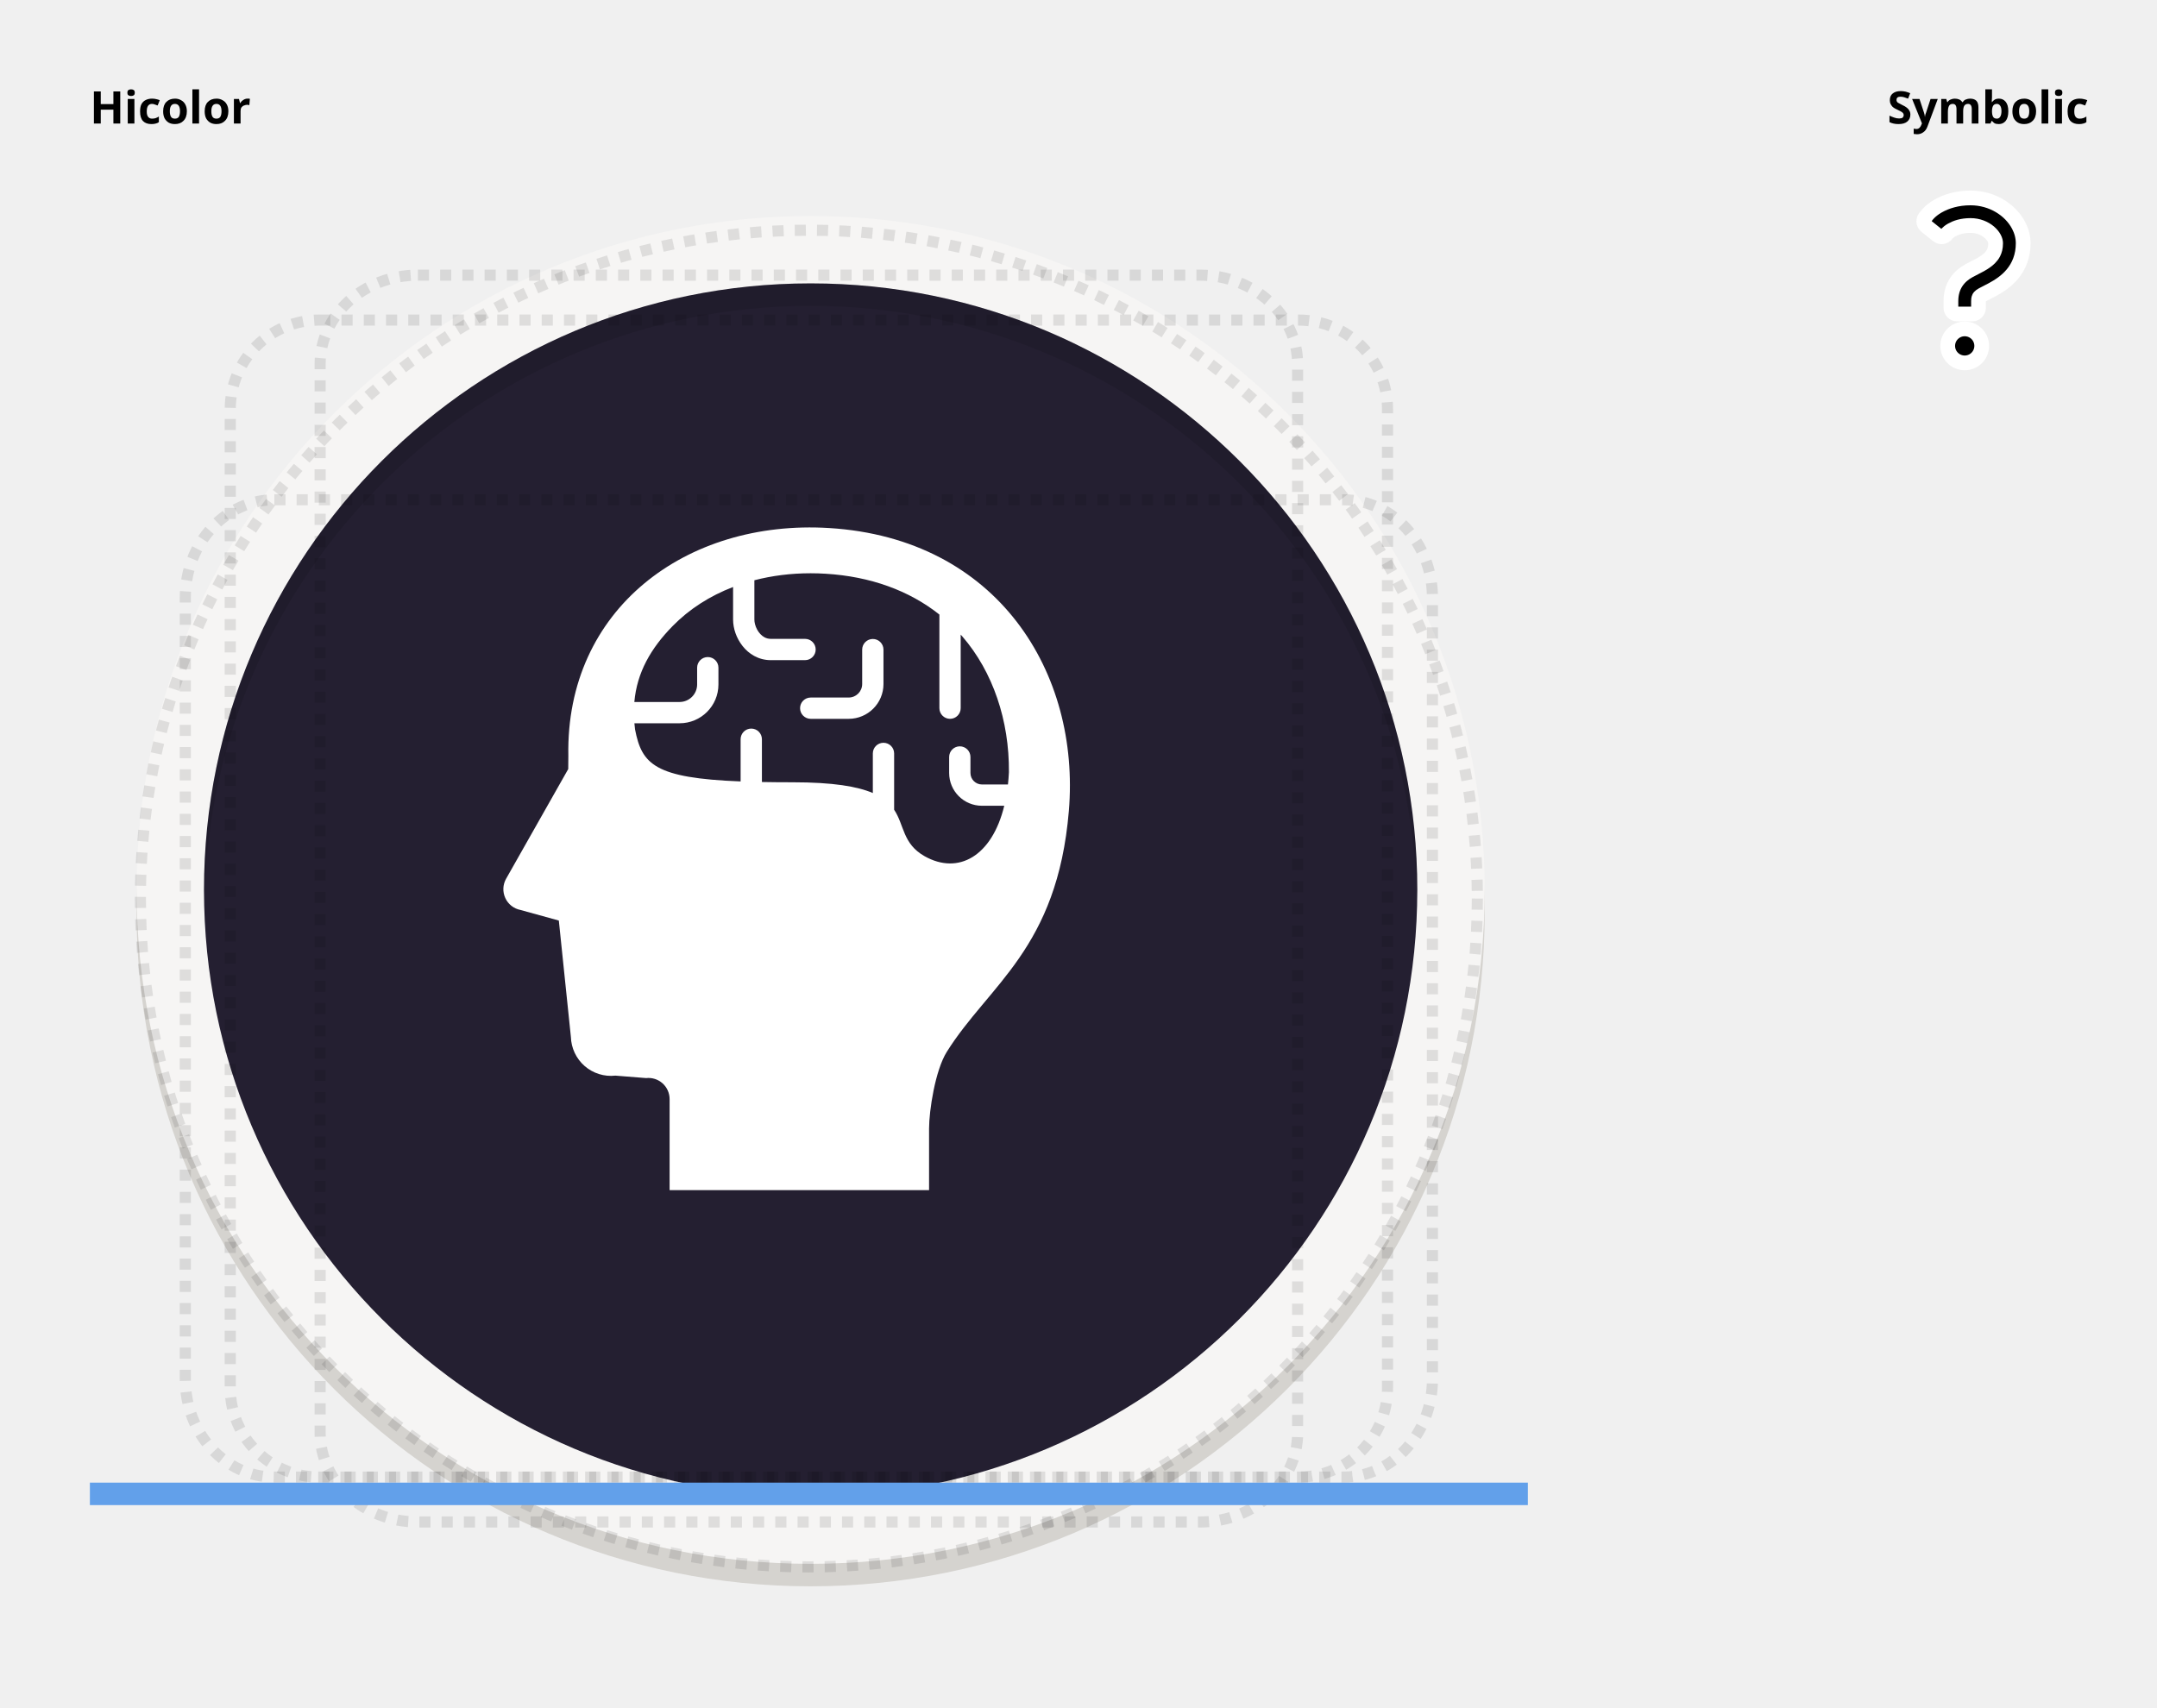
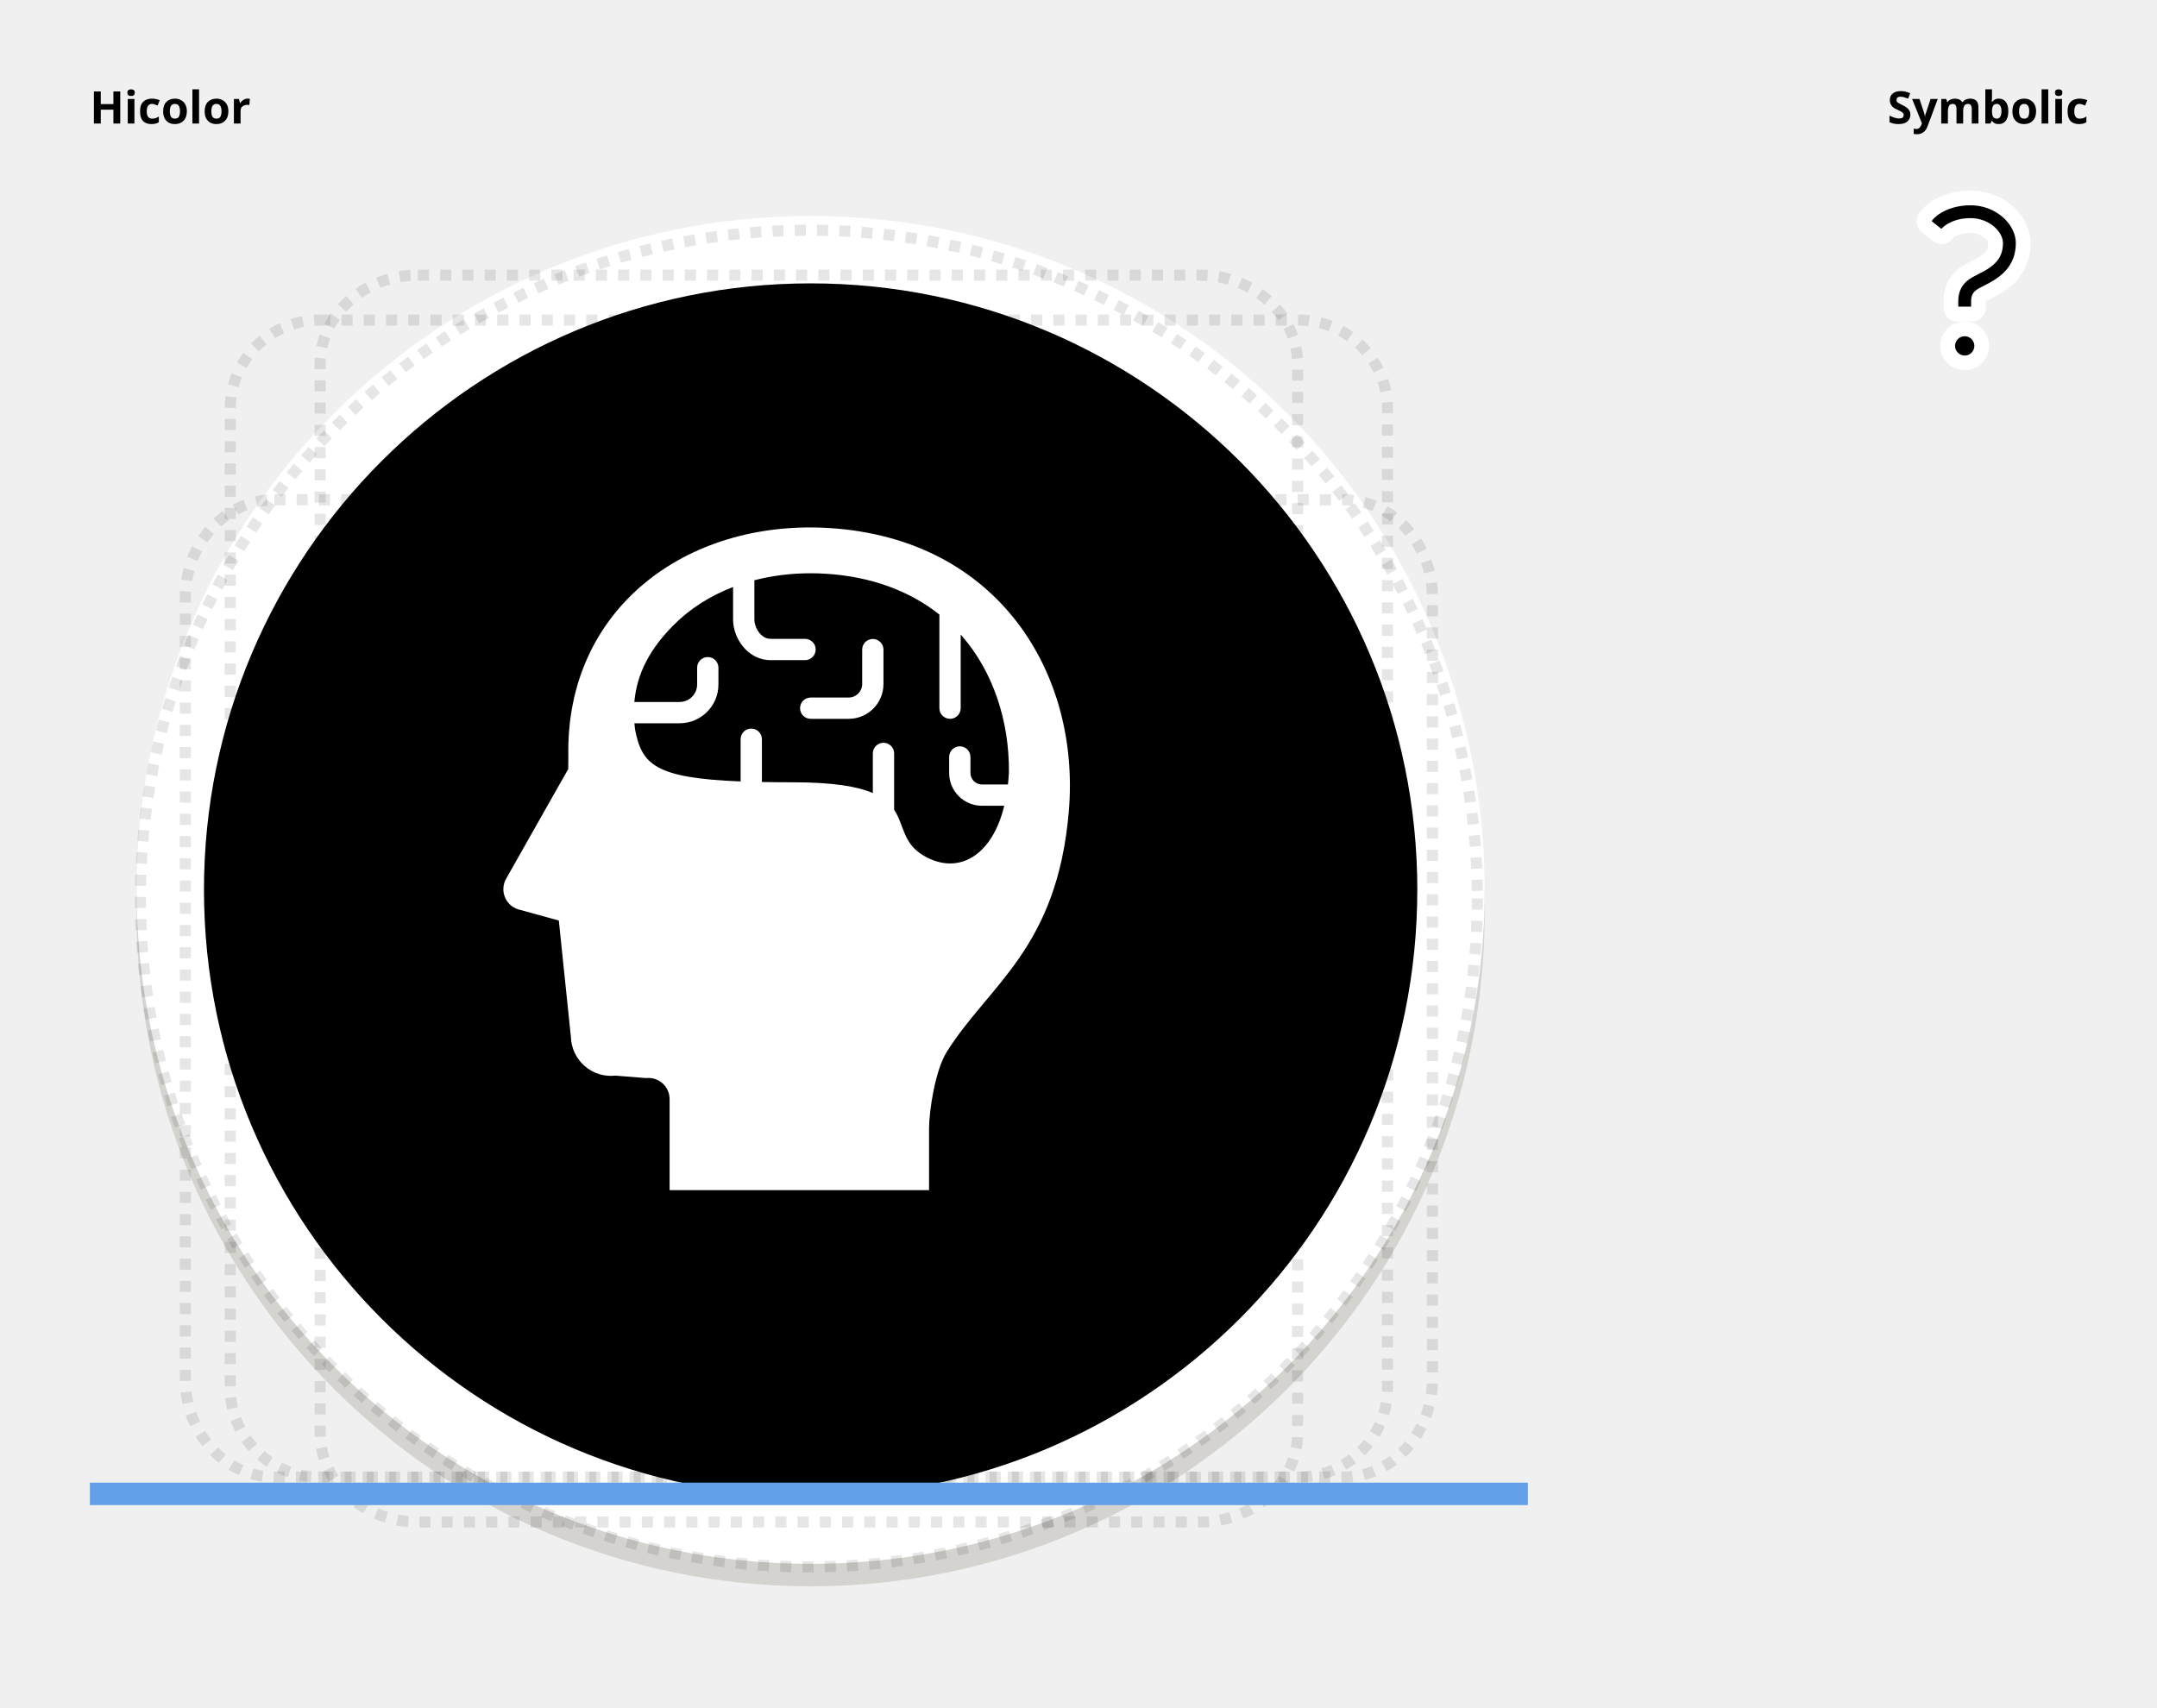
<svg xmlns="http://www.w3.org/2000/svg" xmlns:xlink="http://www.w3.org/1999/xlink" width="192" height="152" id="svg11300" version="1.0" style="display:inline;enable-background:new" viewBox="0 0 192 152" xml:space="preserve">
  <defs id="defs3">
    <linearGradient y2="236" x2="96" y1="236" x1="32" gradientTransform="translate(604.8168,170.5864)" gradientUnits="userSpaceOnUse" id="linearGradient1099" xlink:href="#linearGradient1036" />
    <linearGradient id="linearGradient1036">
      <stop id="stop1032" offset="0" style="stop-color:#d5d3cf;stop-opacity:1;" />
      <stop id="stop1034" offset="1" style="stop-color:#f6f5f4;stop-opacity:1" />
    </linearGradient>
    <radialGradient r="32" fy="-76" fx="-244" cy="-76" cx="-244" gradientTransform="matrix(0.8833333,0,0,0.8833333,-460.3502,463.1197)" gradientUnits="userSpaceOnUse" id="radialGradient1103" xlink:href="#linearGradient1069" />
    <linearGradient id="linearGradient1069">
      <stop id="stop1065" offset="0" style="stop-color:#d5d3cf;stop-opacity:1" />
      <stop id="stop1067-1" offset="1" style="stop-color:#949390;stop-opacity:1" />
    </linearGradient>
    <linearGradient gradientUnits="userSpaceOnUse" y2="232" x2="64" y1="262.5" x1="64" id="linearGradient1027" xlink:href="#linearGradient1025" gradientTransform="translate(-470.5864,432.8168)" />
    <linearGradient id="linearGradient1025">
      <stop id="stop1021" offset="0" style="stop-color:#9a9996;stop-opacity:1" />
      <stop id="stop1023" offset="1" style="stop-color:#77767b;stop-opacity:1" />
    </linearGradient>
    <clipPath clipPathUnits="userSpaceOnUse" id="clipPath1609-7">
      <path id="path1611-5" d="m 252,116 28,-28 v -8 h -36 v 36 z" style="fill:#e74747;stroke:none;stroke-width:0.25px;stroke-linecap:butt;stroke-linejoin:miter;stroke-opacity:1" />
    </clipPath>
    <linearGradient id="linearGradient1697">
      <stop id="stop1685" offset="0" style="stop-color:#deddda;stop-opacity:1" />
      <stop style="stop-color:#eeeeec;stop-opacity:1" offset="0.045" id="stop1687" />
      <stop id="stop1689" offset="0.091" style="stop-color:#deddda;stop-opacity:1" />
      <stop style="stop-color:#deddda;stop-opacity:1" offset="0.909" id="stop1691" />
      <stop id="stop1693" offset="0.955" style="stop-color:#eeeeec;stop-opacity:1" />
      <stop id="stop1695" offset="1" style="stop-color:#c0bfbc;stop-opacity:1" />
    </linearGradient>
    <clipPath clipPathUnits="userSpaceOnUse" id="clipPath1289">
      <path style="display:inline;opacity:1;vector-effect:none;fill:none;fill-opacity:1;stroke:#000000;stroke-width:4;stroke-linecap:round;stroke-linejoin:round;stroke-miterlimit:4;stroke-dasharray:none;stroke-dashoffset:0;stroke-opacity:1;marker:none;marker-start:none;marker-mid:none;marker-end:none;paint-order:normal;enable-background:new" d="m 64,-148 h 64 l 64,-64 64,64 h 192 c 17.728,0 32,14.272 32,32 v 288 c 0,17.728 -14.272,32 -32,32 H 256 l -64,-64 -64,64 H 64 C 46.272,204 32,189.728 32,172 v -288 c 0,-17.728 14.409,-34.199 32,-32 z" id="path1291" />
    </clipPath>
    <linearGradient id="paint3_linear-2-6-5" x2="1" gradientUnits="userSpaceOnUse" gradientTransform="matrix(0,6,-12,0,-64,209.9969)">
      <stop stop-color="#C01C27" id="stop91-0-7-4" />
      <stop offset="1" stop-color="#E01B24" id="stop93-2-5-7" />
    </linearGradient>
    <clipPath clipPathUnits="userSpaceOnUse" id="clipPath1609">
      <path id="path1611" d="m 252,116 28,-28 v -8 h -36 v 36 z" style="fill:#e74747;stroke:none;stroke-width:0.25px;stroke-linecap:butt;stroke-linejoin:miter;stroke-opacity:1" />
    </clipPath>
  </defs>
  <g id="layer1" style="display:inline" transform="translate(8,-156)">
    <g id="layer4" style="display:inline">
      <rect y="172" x="9.2651362e-08" height="128" width="128" id="hicolor" style="display:inline;overflow:visible;visibility:visible;fill:#f0f0f0;fill-opacity:0;fill-rule:nonzero;stroke:none;stroke-width:0.5;marker:none;enable-background:accumulate" />
      <rect style="display:inline;overflow:visible;visibility:visible;fill:#f0f0f0;fill-opacity:0;fill-rule:nonzero;stroke:none;stroke-width:0.5;marker:none;enable-background:accumulate" id="symbolic" width="16" height="16" x="160" y="172" />
    </g>
    <g id="layer2" style="display:inline">
      <g style="display:inline;fill:#000000;enable-background:new" transform="matrix(7.991171,0,0,8.003641,-167.7909,-4846.078)" id="g12027" />
      <rect style="display:inline;overflow:visible;visibility:visible;fill:#f0f0f0;fill-opacity:1;fill-rule:nonzero;stroke:none;stroke-width:0.5;marker:none;enable-background:accumulate" id="128" width="128" height="128" x="9.2651362e-08" y="172" />
      <g id="g883" style="fill:none;fill-opacity:0.251;stroke:#a579b3;stroke-opacity:1" transform="translate(-24,24)" />
      <g id="g900" style="fill:none;fill-opacity:0.251;stroke:#a579b3;stroke-opacity:1" transform="translate(-24,24)" />
      <rect y="172" x="160" height="16" width="16" id="16" style="display:inline;overflow:visible;visibility:visible;fill:#f0f0f0;fill-opacity:1;fill-rule:nonzero;stroke:none;stroke-width:0.5;marker:none;enable-background:accumulate" />
      <text xml:space="preserve" style="font-style:normal;font-variant:normal;font-weight:bold;font-stretch:normal;font-size:4px;line-height:125%;font-family:Cantarell;-inkscape-font-specification:'Cantarell, Bold';text-align:start;writing-mode:lr-tb;text-anchor:start;display:inline;fill:#000000;fill-opacity:1;stroke:none;stroke-width:0.333;enable-background:new" x="0" y="167" id="text863">
        <tspan style="font-size:4px;stroke-width:0.333" id="tspan861" x="0" y="167">Hicolor</tspan>
      </text>
      <text id="text867" y="167" x="160" style="font-style:normal;font-variant:normal;font-weight:bold;font-stretch:normal;font-size:4px;line-height:125%;font-family:Cantarell;-inkscape-font-specification:'Cantarell, Bold';text-align:start;writing-mode:lr-tb;text-anchor:start;display:inline;fill:#000000;fill-opacity:1;stroke:none;stroke-width:0.333;enable-background:new" xml:space="preserve">
        <tspan y="167" x="160" id="tspan865" style="font-size:4px;stroke-width:0.333">Symbolic</tspan>
      </text>
    </g>
    <g id="layer9" style="display:inline">
      <g style="display:inline;enable-background:new" id="g1278" transform="translate(682.1681,-178.3213)">
        <path id="path945" d="m -558.011,415.551 a 60,60 0 0 1 -60,60 60,60 0 0 1 -60,-60 60,60 0 0 1 60,-60 60,60 0 0 1 60,60 z" style="display:inline;opacity:1;fill:#d5d3cf;fill-opacity:1;stroke:none;stroke-width:0.011px;stroke-linecap:butt;stroke-linejoin:miter;stroke-miterlimit:4;stroke-dasharray:none;stroke-dashoffset:0;stroke-opacity:1;marker:none;marker-start:none;marker-mid:none;marker-end:none;paint-order:normal;enable-background:new" />
        <rect style="display:inline;opacity:1;fill:#d5d3cf;fill-opacity:1;stroke:none;stroke-width:0.011px;stroke-linecap:butt;stroke-linejoin:miter;stroke-miterlimit:4;stroke-dasharray:none;stroke-dashoffset:0;stroke-opacity:1;marker:none;marker-start:none;marker-mid:none;marker-end:none;paint-order:normal;enable-background:new" id="rect978" width="112" height="114" x="-674.011" y="357.551" rx="56" ry="56" />
-         <path style="display:inline;opacity:1;fill:#f6f5f4;fill-opacity:1;stroke:none;stroke-width:0.011px;stroke-linecap:butt;stroke-linejoin:miter;stroke-miterlimit:4;stroke-dasharray:none;stroke-dashoffset:0;stroke-opacity:1;marker:none;marker-start:none;marker-mid:none;marker-end:none;paint-order:normal;enable-background:new" d="m -558.011,413.551 a 60,60 0 0 1 -60,60 60,60 0 0 1 -60,-60 60,60 0 0 1 60,-60 60,60 0 0 1 60,60 z" id="path981" />
-         <circle r="54" style="display:inline;opacity:1;fill:#241f31;fill-opacity:1;stroke:none;stroke-width:0.011px;stroke-linecap:butt;stroke-linejoin:miter;stroke-miterlimit:4;stroke-dasharray:none;stroke-dashoffset:0;stroke-opacity:1;marker:none;marker-start:none;marker-mid:none;marker-end:none;paint-order:normal;enable-background:new" id="circle983" cx="-618.011" cy="413.551" />
+         <path style="display:inline;opacity:1;fill:#ffffff;fill-opacity:1;stroke:none;stroke-width:0.011px;stroke-linecap:butt;stroke-linejoin:miter;stroke-miterlimit:4;stroke-dasharray:none;stroke-dashoffset:0;stroke-opacity:1;marker:none;marker-start:none;marker-mid:none;marker-end:none;paint-order:normal;enable-background:new" d="m -558.011,413.551 a 60,60 0 0 1 -60,60 60,60 0 0 1 -60,-60 60,60 0 0 1 60,-60 60,60 0 0 1 60,60 z" id="path981" />
+         <circle r="54" style="display:inline;opacity:1;fill:#000000;fill-opacity:1;stroke:none;stroke-width:0.011px;stroke-linecap:butt;stroke-linejoin:miter;stroke-miterlimit:4;stroke-dasharray:none;stroke-dashoffset:0;stroke-opacity:1;marker:none;marker-start:none;marker-mid:none;marker-end:none;paint-order:normal;enable-background:new" id="circle983" cx="-618.011" cy="413.551" />
        <path id="circle1003-6" d="m -618.011,359.551 a 54,54 0 0 0 -54,54 54,54 0 0 0 0.042,1.171 54,54 0 0 1 53.959,-53.171 54,54 0 0 1 53.959,52.828 54,54 0 0 0 0.042,-0.828 54,54 0 0 0 -54,-54 z" style="display:inline;opacity:0.1;fill:#000000;fill-opacity:1;stroke:none;stroke-width:0.011px;stroke-linecap:butt;stroke-linejoin:miter;stroke-miterlimit:4;stroke-dasharray:none;stroke-dashoffset:0;stroke-opacity:1;marker:none;marker-start:none;marker-mid:none;marker-end:none;paint-order:normal;enable-background:new" />
        <g style="fill:#ffffff;stroke-width:0;stroke-dasharray:none" id="g3" transform="matrix(0.1152351,0,0,0.1152351,-649.6477,381.2792)">
          <g id="SVGRepo_bgCarrier" stroke-width="0" style="fill:#ffffff;stroke-width:0;stroke-dasharray:none" />
          <g id="SVGRepo_tracerCarrier" stroke-linecap="round" stroke-linejoin="round" style="fill:#ffffff;stroke-width:0;stroke-dasharray:none" />
          <g id="SVGRepo_iconCarrier" style="fill:#ffffff;stroke-width:0;stroke-dasharray:none">
            <style type="text/css" id="style1"> .st0{fill:#000000;} </style>
            <g id="g2" style="fill:#ffffff;stroke-width:0;stroke-dasharray:none">
              <path class="st0" d="M 288.8,0.457 C 178.31,-6.342 85.278,63.166 87.382,176.416 l -0.084,10.25 -48.003,84.767 c -2.582,4.567 -2.812,10.097 -0.613,14.876 2.181,4.78 6.535,8.213 11.682,9.218 l 29.666,8.188 9.312,89.896 c 0.256,8.656 4.107,16.802 10.634,22.51 6.535,5.674 15.166,8.376 23.771,7.412 l 23.694,1.892 c 4.618,-0.519 9.254,0.954 12.712,4.056 3.468,3.11 5.445,7.548 5.445,12.2 V 512 h 200.419 c 0,0 0,-33.936 0,-47.602 0,-13.666 4.712,-44.909 13.675,-59.206 32.488,-51.948 85.381,-79.587 94.301,-186.14 C 482.914,112.515 419.328,8.5 288.8,0.457 Z m 138.154,198.128 c -9.832,0 -20.099,0 -20.099,0 -4.89,-0.008 -8.861,-3.978 -8.87,-8.869 v -12.38 c 0,-4.533 -3.689,-8.222 -8.222,-8.222 -4.541,0 -8.23,3.689 -8.23,8.222 v 12.38 c 0.008,13.99 11.34,25.314 25.322,25.322 0.025,0 8.384,0 17.245,0 -9.449,38.996 -35.478,53.685 -61.575,38.945 -17.007,-9.619 -15.559,-23.976 -23.49,-35.887 v -43.504 c 0,-4.533 -3.69,-8.222 -8.231,-8.222 -4.541,0 -8.222,3.69 -8.222,8.222 v 30.604 c -11.809,-5.06 -30.613,-8.307 -62.01,-8.307 -8.503,0 -16.35,-0.068 -23.669,-0.205 v -33.049 c 0,-4.55 -3.689,-8.231 -8.23,-8.231 -4.542,0 -8.222,3.681 -8.222,8.231 v 32.598 c -66.534,-2.59 -76.315,-13.283 -81.546,-40.172 -0.213,-1.602 -0.366,-3.186 -0.503,-4.763 h 34.924 c 16.563,0 29.991,-13.428 29.991,-29.982 v -12.951 c 0,-4.541 -3.688,-8.222 -8.231,-8.222 -4.541,0 -8.221,3.681 -8.221,8.222 v 12.951 c -0.017,7.472 -6.066,13.522 -13.539,13.538 h -34.967 c 2.011,-22.885 12.823,-41.595 29.625,-58.704 12.84,-13.096 28.679,-23.243 46.648,-30.136 0,10.634 0,21.011 0,25.178 0.05,7.055 2.522,14.246 7.276,20.362 2.385,3.034 5.419,5.778 9.125,7.771 3.68,2.01 8.068,3.22 12.746,3.212 13.214,0 26.438,0 26.438,0 4.541,0 8.222,-3.689 8.222,-8.222 0,-4.541 -3.681,-8.23 -8.222,-8.23 0,0 -13.224,0 -26.438,0 -1.926,-0.009 -3.468,-0.452 -4.933,-1.236 -2.173,-1.159 -4.201,-3.297 -5.632,-5.922 -1.423,-2.59 -2.156,-5.624 -2.131,-7.736 0,-4.848 0,-18.105 0,-30.392 13.641,-3.527 28.202,-5.393 43.428,-5.393 3.868,0 7.787,0.119 11.707,0.366 34.506,2.122 64.378,12.942 87.774,31.532 v 72.328 c 0,4.55 3.69,8.238 8.231,8.238 4.541,0 8.221,-3.689 8.221,-8.238 v -56.81 c 0.436,0.485 0.887,0.954 1.321,1.448 23.567,27.273 36.27,64.906 35.938,104.823 -0.161,3.299 -0.425,6.433 -0.749,9.492 z" id="path1" style="fill:#ffffff;stroke-width:0;stroke-dasharray:none" />
              <path class="st0" d="m 322.582,86.171 c -4.541,0 -8.23,3.689 -8.23,8.23 v 26.583 c -0.009,5.742 -4.66,10.428 -10.421,10.437 h -29.335 c -4.541,0 -8.222,3.672 -8.222,8.214 0,4.55 3.681,8.238 8.222,8.238 h 29.335 c 14.851,-0.025 26.873,-12.039 26.873,-26.889 V 94.401 c 0,-4.541 -3.681,-8.23 -8.222,-8.23 z" id="path2" style="fill:#ffffff;stroke-width:0;stroke-dasharray:none" />
            </g>
          </g>
        </g>
      </g>
    </g>
    <g id="layer3" style="display:inline">
      <circle cx="64" cy="236" r="59.504" id="circle2892" style="display:inline;opacity:0.1;vector-effect:none;fill:none;fill-opacity:1;stroke:#000000;stroke-width:0.99;stroke-linecap:butt;stroke-linejoin:miter;stroke-miterlimit:4;stroke-dasharray:0.99, 0.99;stroke-dashoffset:0;stroke-opacity:1;marker:none;marker-start:none;marker-mid:none;marker-end:none;paint-order:normal;enable-background:new" />
      <rect ry="7.929" rx="8.701" y="180.495" x="20.495" height="111.01" width="87.01" id="rect2894" style="display:inline;opacity:0.1;vector-effect:none;fill:none;fill-opacity:1;stroke:#000000;stroke-width:0.99;stroke-linecap:butt;stroke-linejoin:miter;stroke-miterlimit:4;stroke-dasharray:0.99, 0.99;stroke-dashoffset:0;stroke-opacity:1;marker:none;marker-start:none;marker-mid:none;marker-end:none;paint-order:normal;enable-background:new" />
      <rect ry="7.924" rx="7.924" y="184.495" x="12.495" height="103.01" width="103.01" id="rect2896" style="display:inline;opacity:0.1;vector-effect:none;fill:none;fill-opacity:1;stroke:#000000;stroke-width:0.99;stroke-linecap:butt;stroke-linejoin:miter;stroke-miterlimit:4;stroke-dasharray:0.99, 0.99;stroke-dashoffset:0;stroke-opacity:1;marker:none;marker-start:none;marker-mid:none;marker-end:none;paint-order:normal;enable-background:new" />
      <rect ry="8.701" rx="7.929" y="200.495" x="8.495" height="87.01" width="111.01" id="rect2898" style="display:inline;opacity:0.1;vector-effect:none;fill:none;fill-opacity:1;stroke:#000000;stroke-width:0.99;stroke-linecap:butt;stroke-linejoin:miter;stroke-miterlimit:4;stroke-dasharray:0.99, 0.99;stroke-dashoffset:0;stroke-opacity:1;marker:none;marker-start:none;marker-mid:none;marker-end:none;paint-order:normal;enable-background:new" />
      <path id="path2900" d="M 2.6203015e-5,289 H 128" style="display:inline;fill:none;stroke:#62a0ea;stroke-width:2;stroke-linecap:butt;stroke-linejoin:miter;stroke-miterlimit:4;stroke-dasharray:none;stroke-opacity:1;enable-background:new" />
    </g>
    <g style="display:inline;fill:#000000;stroke:#ffffff;stroke-width:45.769;stroke-dasharray:none;enable-background:new" id="g4" transform="matrix(0.02187083,0,0,0.02187083,151.3119,153.6667)">
      <g id="SVGRepo_bgCarrier-2" stroke-width="0" style="fill:#000000;stroke-width:45.769;stroke-dasharray:none" />
      <g id="SVGRepo_tracerCarrier-9" stroke-linecap="round" stroke-linejoin="round" style="fill:#000000;stroke-width:45.769;stroke-dasharray:none" />
      <g id="SVGRepo_iconCarrier-1" style="fill:#000000;stroke-width:45.769;stroke-dasharray:none" transform="matrix(1.311598,0,0,1.311598,-266.588,-380.9632)">
        <style type="text/css" id="style1-2"> .st0{fill:#000000;} </style>
        <g id="g2-7" style="fill:#000000;stroke-width:45.769;stroke-dasharray:none" transform="translate(517.2967,986.097)">
          <path class="st0" d="M 396.138,85.295 C 382.966,60.258 362.343,39.397 336.796,24.265 311.26,9.2 280.435,0.001 246.98,0.001 205.742,-0.101 171.48,10.643 145.621,25.522 119.659,40.348 108.465,57.61 108.465,57.61 c -4.363,3.786 -6.824,9.294 -6.721,15.056 0.118,5.77 2.775,11.186 7.273,14.784 l 35.933,28.78 c 7.324,5.864 17.806,5.644 24.875,-0.518 0,0 4.414,-7.978 18.247,-15.88 13.91,-7.85 31.945,-14.173 58.908,-14.258 23.517,-0.051 44.022,8.725 58.016,20.717 6.952,5.941 12.145,12.594 15.328,18.68 3.208,6.136 4.379,11.5 4.363,15.574 -0.068,13.766 -2.742,22.77 -6.603,30.442 -2.945,5.729 -6.789,10.813 -11.738,15.744 -7.384,7.384 -17.398,14.207 -28.634,20.479 -11.245,6.348 -23.365,11.932 -35.612,18.68 -13.978,7.74 -28.77,18.858 -39.701,35.544 -5.449,8.249 -9.71,17.686 -12.416,27.641 -2.742,9.964 -3.98,20.412 -3.98,31.071 0,11.372 0,20.708 0,20.708 0,10.719 8.69,19.41 19.41,19.41 h 46.762 c 10.719,0 19.41,-8.691 19.41,-19.41 0,0 0,-9.336 0,-20.708 0,-4.107 0.467,-6.755 0.917,-8.436 0.773,-2.512 1.206,-3.14 2.47,-4.668 1.29,-1.452 3.895,-3.674 8.698,-6.331 7.019,-3.946 18.298,-9.276 31.07,-16.176 19.121,-10.456 42.367,-24.646 61.972,-48.062 9.752,-11.686 18.374,-25.758 24.323,-41.968 6.001,-16.21 9.242,-34.431 9.226,-53.96 -0.018,-19.784 -5.382,-38.574 -14.123,-55.25 z" id="path1-0" style="fill:#000000;stroke-width:45.769;stroke-dasharray:none" />
          <path class="st0" d="m 228.809,406.44 c -29.152,0 -52.788,23.644 -52.788,52.788 0,29.136 23.637,52.772 52.788,52.772 29.136,0 52.763,-23.636 52.763,-52.772 0,-29.144 -23.627,-52.788 -52.763,-52.788 z" id="path2-9" style="fill:#000000;stroke-width:45.769;stroke-dasharray:none" />
        </g>
      </g>
    </g>
  </g>
</svg>
